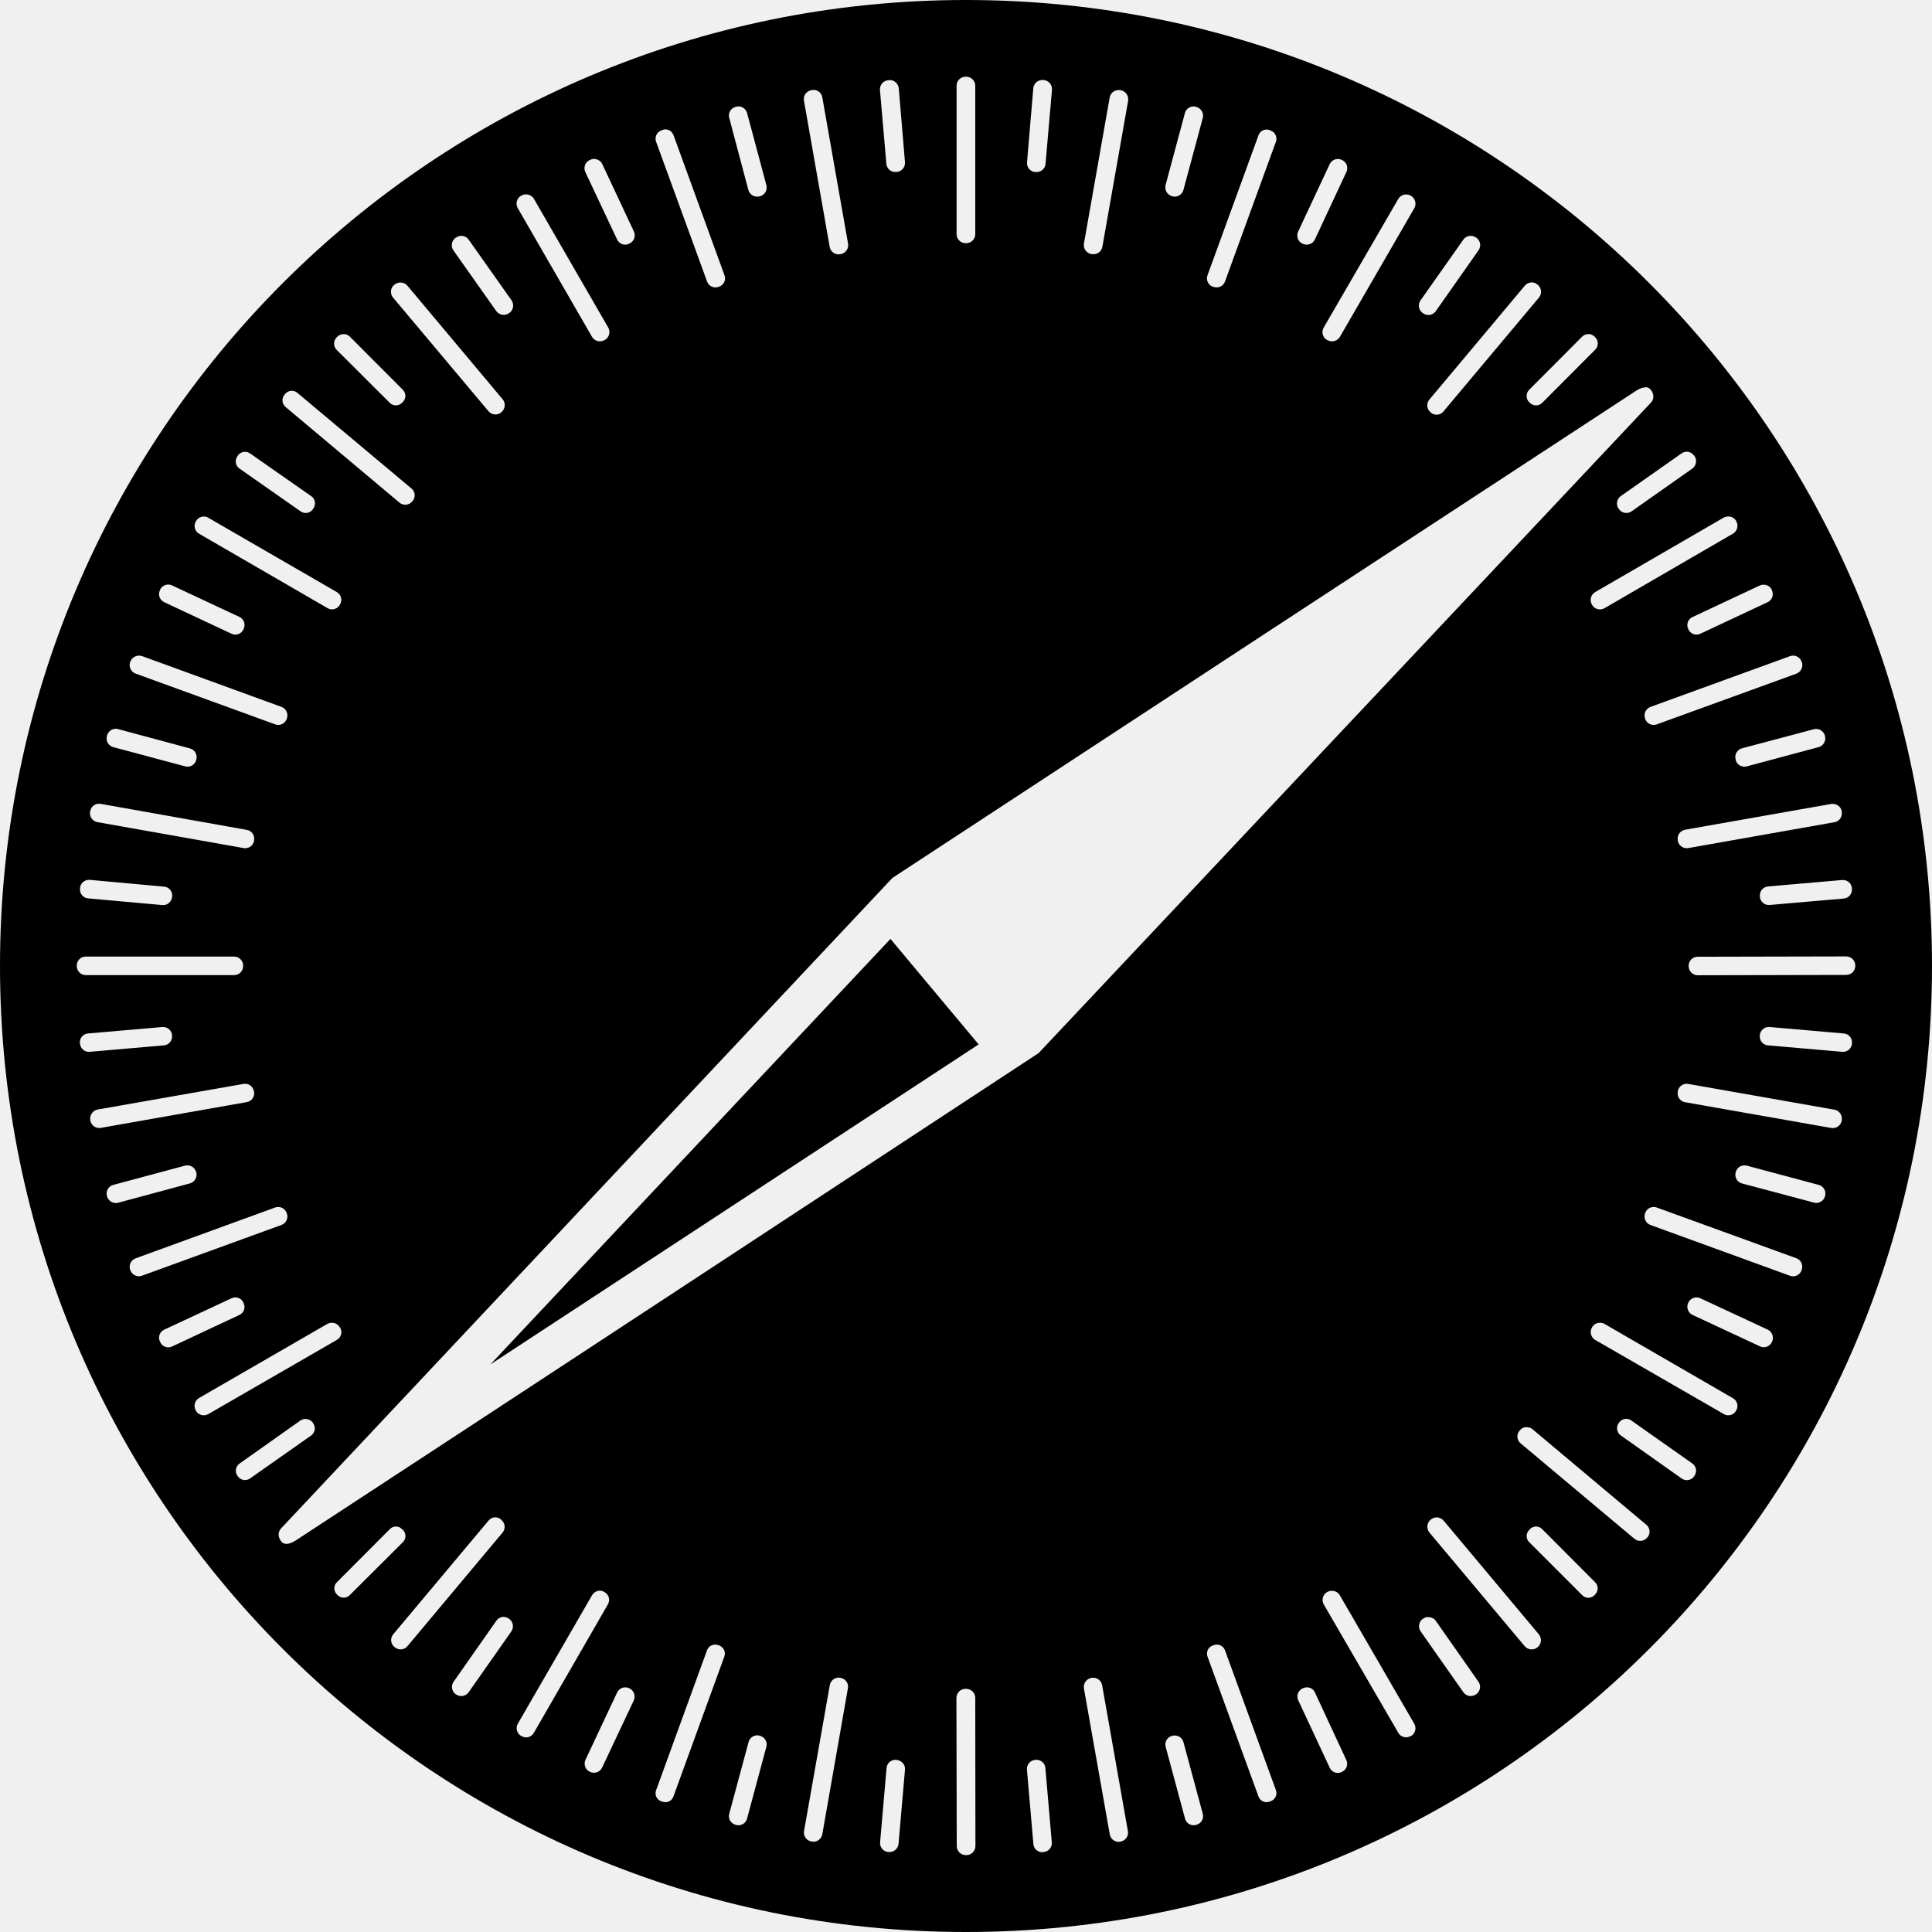
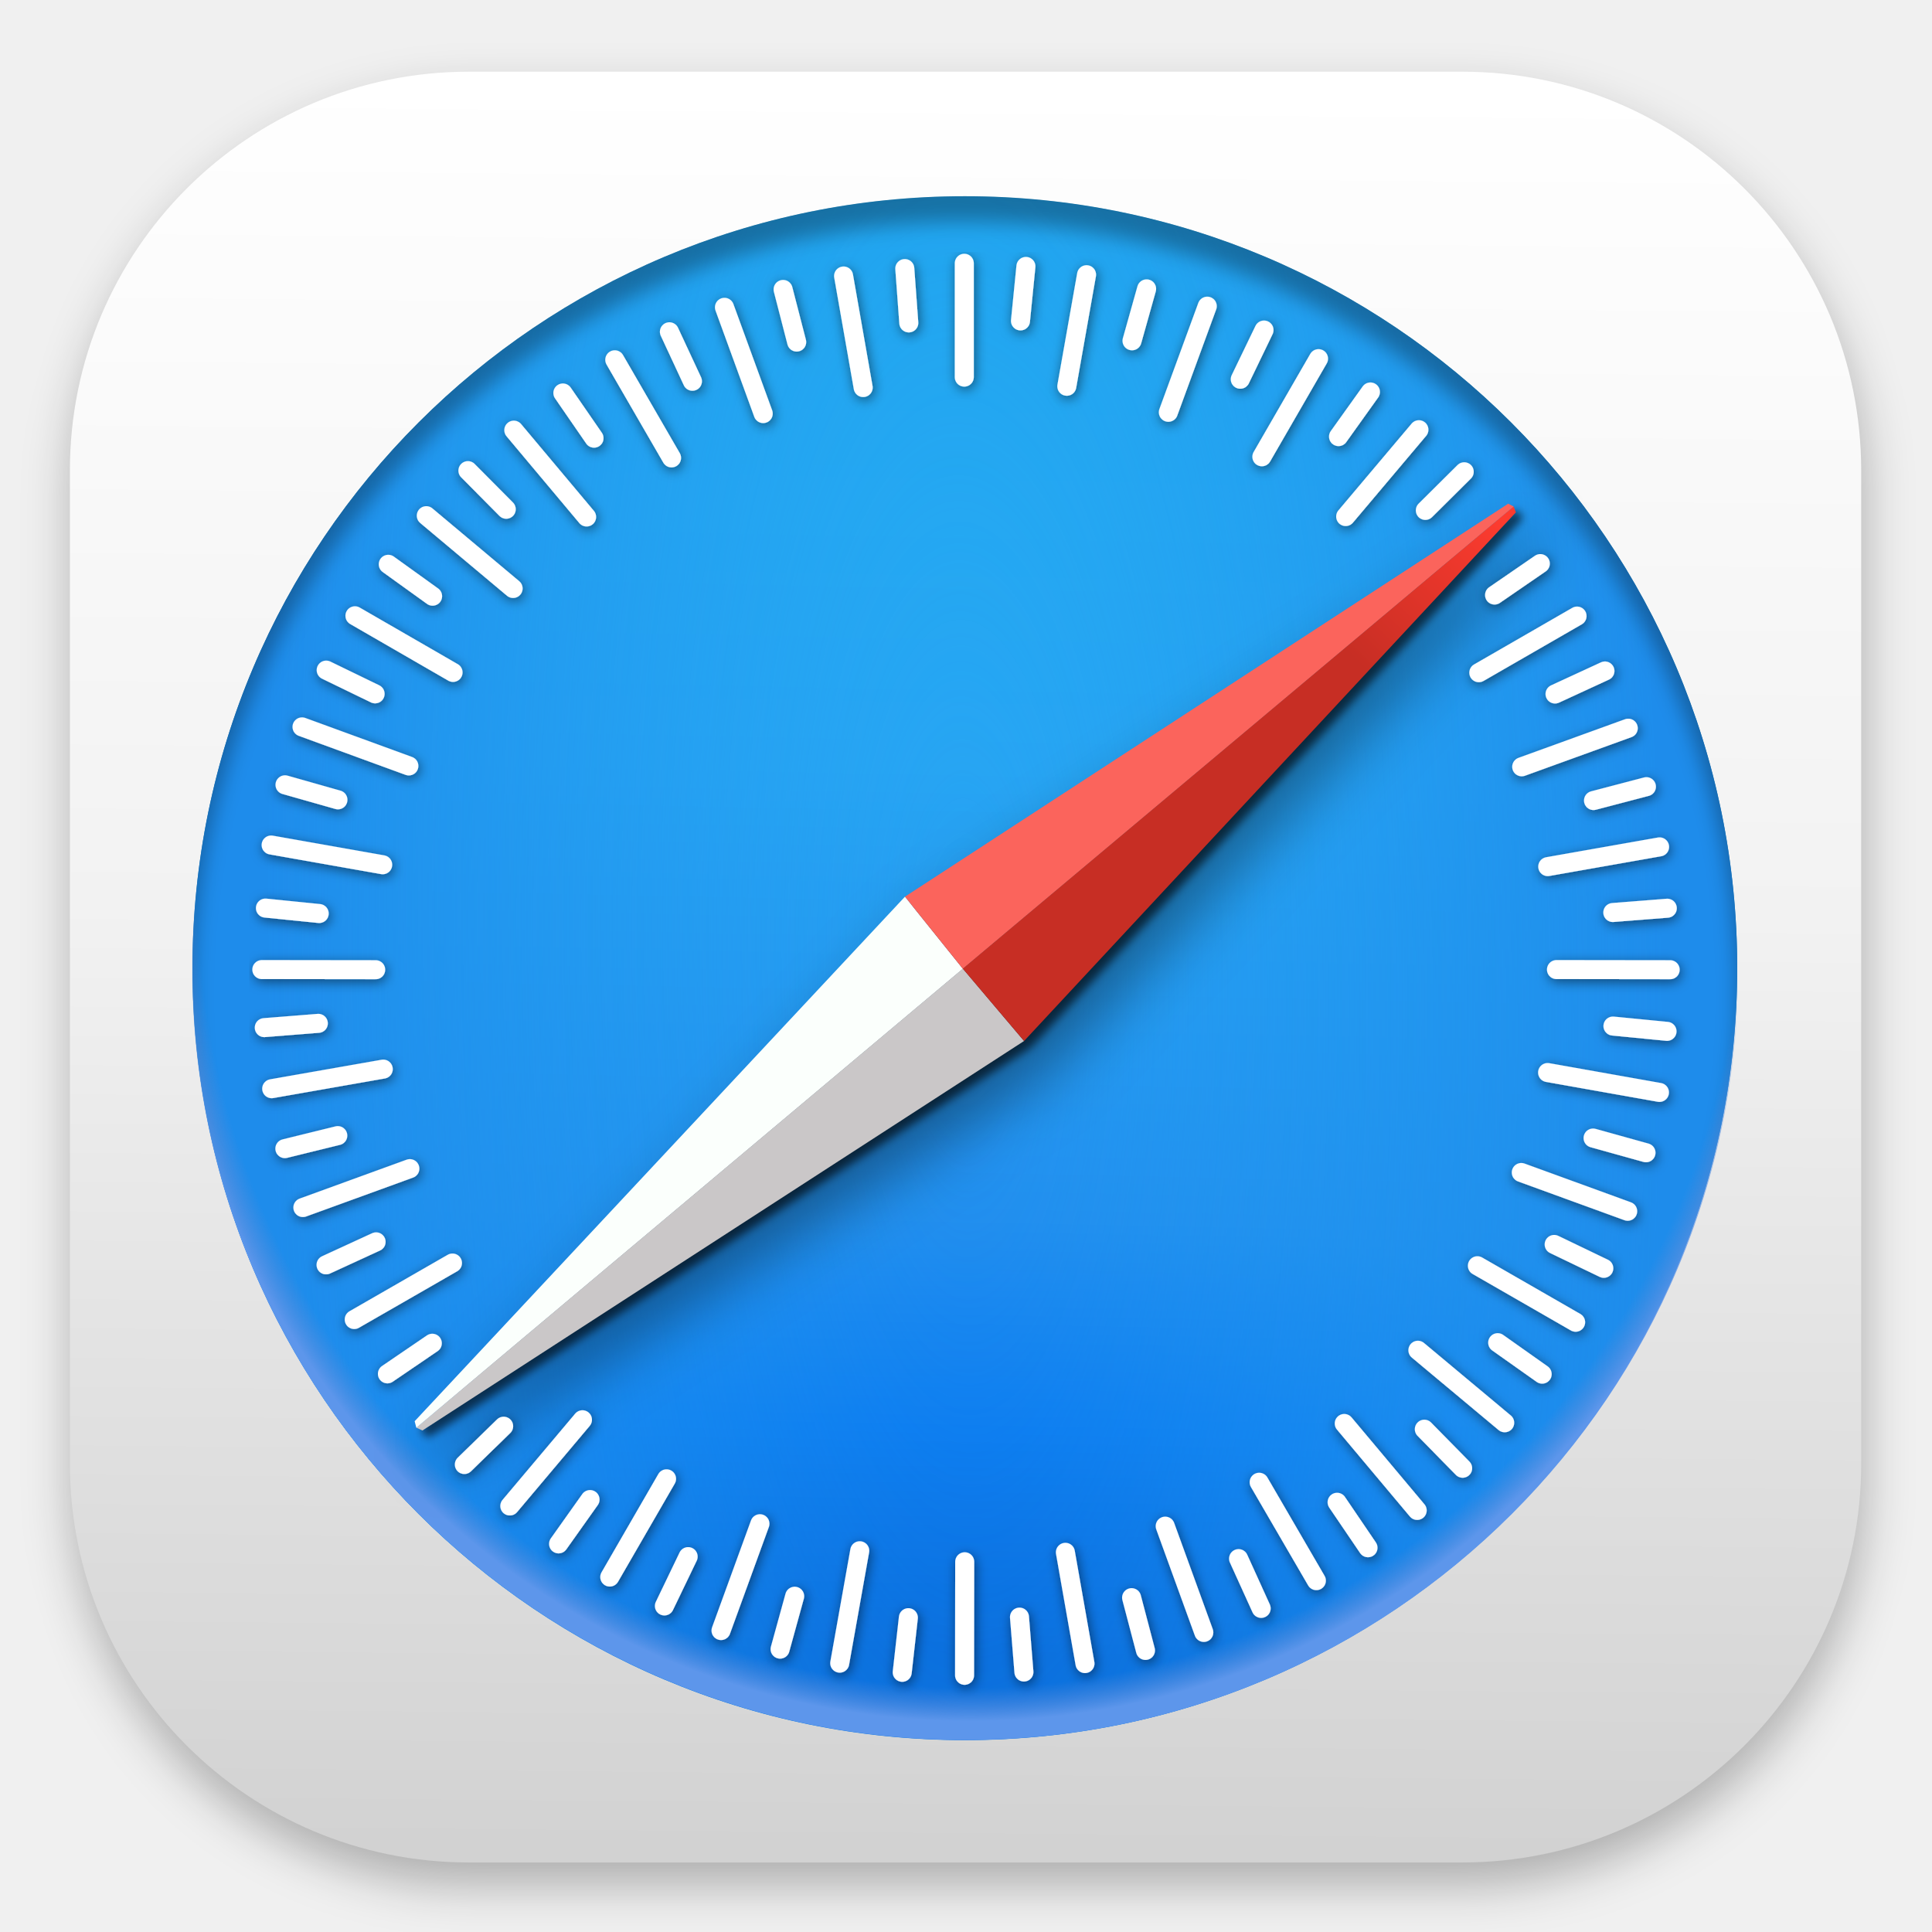
- <svg xmlns="http://www.w3.org/2000/svg" role="img" viewBox="0 0 24 24">
-   <path d="M12 0A12 12 0 0 0 0 12a12 12 0 0 0 12 12 12 12 0 0 0 12-12A12 12 0 0 0 12 0zm-.004.953h.006c.063 0 .113.05.113.113v1.842c0 .063-.05.113-.113.113h-.006a.112.112 0 0 1-.113-.113V1.066c0-.063.05-.113.113-.113zm-.941.041c.056.001.104.046.11.104l.077.918a.112.112 0 0 1-.101.12h-.01a.11.11 0 0 1-.12-.1l-.08-.919a.112.112 0 0 1 .102-.12h.01l.012-.003zm1.892 0H12.965a.113.113 0 0 1 .103.121l-.08.92a.111.111 0 0 1-.12.102h-.009a.111.111 0 0 1-.101-.121l.078-.92a.112.112 0 0 1 .111-.102zm-2.838.123a.11.11 0 0 1 .106.092l.32 1.818c.01.06-.03.119-.09.13l-.01.001a.111.111 0 0 1-.128-.09l-.32-1.818a.111.111 0 0 1 .09-.129l.01-.002a.103.103 0 0 1 .022-.002zm3.784.002h.021l.008.002c.061.01.102.07.092.131l-.32 1.814c-.011.062-.07.101-.132.09h-.005a.113.113 0 0 1-.092-.13l.32-1.815a.111.111 0 0 1 .108-.092zm-4.715.203c.048.002.09.035.103.084l.239.893a.112.112 0 0 1-.079.139l-.005.001a.114.114 0 0 1-.14-.08l-.237-.894a.11.11 0 0 1 .078-.137l.006-.002a.123.123 0 0 1 .035-.004zm5.644 0a.11.11 0 0 1 .033.004l.006.002c.06.016.097.079.08.139l-.24.892a.112.112 0 0 1-.137.08l-.005-.002a.114.114 0 0 1-.08-.138l.24-.893a.112.112 0 0 1 .103-.084zm-6.562.285a.11.11 0 0 1 .107.073L9 3.42a.107.107 0 0 1-.064.139l-.012.005a.11.11 0 0 1-.14-.066L8.15 1.76a.11.11 0 0 1 .065-.14l.014-.005a.106.106 0 0 1 .03-.008zm7.469.002c.014 0 .028.001.042.006l.012.006c.057.02.087.082.067.139l-.633 1.738a.11.11 0 0 1-.14.066l-.013-.003A.11.11 0 0 1 15 3.42l.633-1.738a.108.108 0 0 1 .096-.073zm-8.352.366a.112.112 0 0 1 .105.064l.393.838a.112.112 0 0 1-.055.148l-.008.004a.11.11 0 0 1-.146-.054l-.395-.838a.112.112 0 0 1 .055-.149l.008-.004a.11.11 0 0 1 .043-.01zm9.246 0a.11.11 0 0 1 .043.01l.006.003a.11.11 0 0 1 .053.149l-.391.838a.112.112 0 0 1-.148.054l-.006-.002a.112.112 0 0 1-.055-.148l.393-.84a.112.112 0 0 1 .105-.064zm-10.092.44c.04-.002.08.018.102.056l.922 1.597a.113.113 0 0 1-.041.155l-.006.002a.113.113 0 0 1-.154-.041l-.922-1.598a.113.113 0 0 1 .04-.154l.007-.002a.11.11 0 0 1 .052-.016zm10.94.001c.018 0 .035.004.052.014l.004.002a.114.114 0 0 1 .041.156l-.923 1.596a.114.114 0 0 1-.157.04l-.004-.001a.112.112 0 0 1-.04-.155l.925-1.595a.113.113 0 0 1 .102-.057zM5.729 2.93a.11.11 0 0 1 .093.047l.532.753a.114.114 0 0 1-.028.159l-.004.002a.114.114 0 0 1-.158-.028l-.531-.752a.114.114 0 0 1 .027-.158l.006-.002a.113.113 0 0 1 .063-.021zm12.542 0a.11.11 0 0 1 .063.02l.006.003a.112.112 0 0 1 .027.156l-.531.756a.112.112 0 0 1-.156.028l-.006-.004a.112.112 0 0 1-.028-.157l.532-.755a.11.11 0 0 1 .093-.047zm.747.578a.11.11 0 0 1 .08.027l.006.004c.047.04.053.111.013.158L17.932 5.11a.11.11 0 0 1-.157.016l-.005-.006a.11.11 0 0 1-.014-.156l1.185-1.414a.114.114 0 0 1 .077-.041zM4.984 3.51a.11.11 0 0 1 .077.039L6.244 4.96a.112.112 0 0 1-.014.158l-.003.004a.112.112 0 0 1-.159-.014L4.883 3.697a.112.112 0 0 1 .013-.158l.006-.004a.111.111 0 0 1 .082-.025zm-.714.64c.027 0 .055.01.076.032l.658.66a.107.107 0 0 1 0 .152l-.01.01a.107.107 0 0 1-.152 0l-.66-.658a.11.11 0 0 1 0-.155l.01-.01a.111.111 0 0 1 .078-.03zm15.462 0c.028 0 .055.01.077.032l.007.007a.109.109 0 0 1 0 .155l-.658.66a.109.109 0 0 1-.154 0l-.008-.008a.109.109 0 0 1 0-.154l.658-.66a.11.11 0 0 1 .078-.032zm.707.66c.038 0 .071.02.092.075a.112.112 0 0 1-.023.117l-7.606 8.08c-3.084 2.024-6.149 4.04-9.222 6.05-.078.051-.17.082-.211-.028a.112.112 0 0 1 .023-.118l7.594-8.08c3.084-2.023 6.161-4.039 9.234-6.049a.247.247 0 0 1 .12-.046zm-16.824.045a.109.109 0 0 1 .08.026l1.416 1.187a.11.11 0 0 1 .014.157l-.006.005a.11.11 0 0 1-.156.014L3.549 5.057a.109.109 0 0 1-.014-.155l.006-.007a.108.108 0 0 1 .074-.04zm17.336.756c.036 0 .072.017.094.05l.004.003a.114.114 0 0 1-.028.158l-.753.53a.112.112 0 0 1-.157-.028l-.004-.004a.114.114 0 0 1 .028-.158l.754-.53a.113.113 0 0 1 .062-.02zm-17.904.002c.02 0 .042.007.06.02l.76.531c.05.035.06.103.026.152l-.006.01a.109.109 0 0 1-.153.026l-.76-.532a.109.109 0 0 1-.025-.152l.006-.01a.108.108 0 0 1 .092-.045zm-.512.803c.018 0 .036.006.053.016l1.596.923a.111.111 0 0 1 .04.153l-.003.006a.111.111 0 0 1-.153.04L2.473 6.63a.111.111 0 0 1-.041-.152l.004-.006a.11.11 0 0 1 .1-.055zm18.932 0a.11.11 0 0 1 .1.055l.001.004a.113.113 0 0 1-.04.154l-1.596.926a.113.113 0 0 1-.155-.041l-.002-.004a.113.113 0 0 1 .041-.155l1.596-.925a.115.115 0 0 1 .055-.014zm-19.373.846c.014 0 .029.003.043.01l.838.392a.11.11 0 0 1 .052.147l-.004.01a.11.11 0 0 1-.146.052l-.838-.393a.11.11 0 0 1-.053-.146l.004-.01a.109.109 0 0 1 .104-.062zm19.81.002a.11.11 0 0 1 .106.062l.002.008a.11.11 0 0 1-.053.146l-.838.393a.11.11 0 0 1-.146-.053l-.004-.008a.11.11 0 0 1 .052-.146l.838-.393a.11.11 0 0 1 .043-.01zm-20.183.88c.014 0 .028.001.043.006l1.732.631a.112.112 0 0 1 .067.145l-.002.006a.11.11 0 0 1-.143.066l-1.732-.63a.113.113 0 0 1-.069-.145l.002-.004a.115.115 0 0 1 .102-.074zm20.549 0a.113.113 0 0 1 .11.075l.003.004a.115.115 0 0 1-.069.146l-1.732.629a.112.112 0 0 1-.145-.066l-.001-.006a.113.113 0 0 1 .068-.145l1.732-.63a.11.11 0 0 1 .034-.006zm-20.836.909a.11.11 0 0 1 .033.004l.892.24c.06.016.096.077.08.137l-.002.007a.11.11 0 0 1-.136.079l-.895-.239a.113.113 0 0 1-.078-.138l.002-.006a.113.113 0 0 1 .104-.084zm21.13.002a.115.115 0 0 1 .106.084v.004a.112.112 0 0 1-.078.138l-.893.239a.112.112 0 0 1-.138-.079v-.005a.112.112 0 0 1 .078-.14l.892-.237a.11.11 0 0 1 .033-.004zm-21.335.93.023.001 1.814.323c.062.01.101.069.09.13v.006a.111.111 0 0 1-.13.09l-1.815-.322a.113.113 0 0 1-.092-.131l.002-.006a.11.11 0 0 1 .108-.092zm21.519.001h.022c.052.002.1.038.109.092v.006c.01.062-.03.12-.092.13l-1.814.321a.113.113 0 0 1-.131-.092v-.005a.113.113 0 0 1 .092-.131l1.814-.32zm-21.644.944h.011l.922.084a.11.11 0 0 1 .102.119l-.002.01a.11.11 0 0 1-.121.1l-.922-.083a.11.11 0 0 1-.1-.12v-.009a.111.111 0 0 1 .11-.101zm21.779.002h.012c.056 0 .106.043.11.101v.008a.111.111 0 0 1-.1.121l-.923.08a.111.111 0 0 1-.12-.101v-.008a.111.111 0 0 1 .1-.121l.92-.08zm-11.82.73L6.091 16.95c2.02-1.324 4.039-2.646 6.066-3.976l-1.095-1.31zm11.87.219c.063 0 .114.05.114.113v.004c0 .063-.05.113-.113.113l-1.844.004a.113.113 0 0 1-.113-.113v-.004c0-.063.05-.113.113-.113l1.844-.004zm-21.869.002h1.844c.062 0 .112.05.112.111v.008c0 .062-.05.111-.112.111H1.064a.111.111 0 0 1-.11-.111v-.008c0-.061.049-.111.11-.111zm.952.875h.011a.11.11 0 0 1 .11.101v.006a.111.111 0 0 1-.102.121l-.922.08a.11.11 0 0 1-.119-.101l-.002-.006a.111.111 0 0 1 .102-.121l.922-.08zm19.955 0h.011l.922.08a.11.11 0 0 1 .102.119v.008a.112.112 0 0 1-.121.101l-.922-.08a.11.11 0 0 1-.102-.119v-.008a.111.111 0 0 1 .11-.101zm-18.924.705c.053.001.098.04.107.094l.002.004c.011.061-.03.12-.092.13l-1.812.32a.113.113 0 0 1-.13-.091v-.004a.115.115 0 0 1 .09-.133l1.811-.318a.117.117 0 0 1 .024-.002zm17.902 0c.008 0 .016 0 .024.002l1.816.32c.061.011.1.07.09.131v.004a.113.113 0 0 1-.131.092l-1.816-.32a.112.112 0 0 1-.09-.131v-.004a.113.113 0 0 1 .107-.094zM2.332 14.477a.11.11 0 0 1 .104.082l.002.005c.016.06-.02.121-.08.137l-.891.24a.112.112 0 0 1-.137-.08l-.002-.006a.112.112 0 0 1 .08-.136l.89-.239a.112.112 0 0 1 .034-.003zm19.332 0c.011 0 .024 0 .035.003l.893.239c.06.016.096.077.08.136l-.002.006a.111.111 0 0 1-.137.078l-.894-.238a.111.111 0 0 1-.078-.137l.002-.005a.109.109 0 0 1 .101-.082zm-18.213.517a.11.11 0 0 1 .11.074l.002.004a.112.112 0 0 1-.067.145l-1.732.63a.113.113 0 0 1-.145-.068l-.002-.004a.113.113 0 0 1 .069-.144L3.418 15a.11.11 0 0 1 .033-.006zm17.086 0c.015 0 .029 0 .043.006l1.734.63a.111.111 0 0 1 .067.143l-.002.008a.111.111 0 0 1-.143.067l-1.734-.631a.111.111 0 0 1-.066-.143l.002-.008a.111.111 0 0 1 .1-.072zM2.92 16.117a.109.109 0 0 1 .103.063l.004.01a.108.108 0 0 1-.052.144l-.838.393a.11.11 0 0 1-.147-.055l-.004-.008a.11.11 0 0 1 .053-.146l.838-.391a.112.112 0 0 1 .043-.01zm18.158 0a.11.11 0 0 1 .043.01l.838.39c.056.027.08.093.055.149l-.002.004a.112.112 0 0 1-.149.055l-.838-.391a.112.112 0 0 1-.054-.148l.002-.004a.112.112 0 0 1 .105-.065zm-16.957.315c.04-.001.078.02.1.056l.004.004a.11.11 0 0 1-.041.153l-1.596.921a.113.113 0 0 1-.154-.04l-.002-.005a.113.113 0 0 1 .04-.154l1.596-.922a.109.109 0 0 1 .053-.013zm15.756 0c.018 0 .036.004.053.013l1.597.924a.11.11 0 0 1 .041.152l-.002.004a.11.11 0 0 1-.152.041l-1.598-.921a.113.113 0 0 1-.04-.155l.001-.002a.111.111 0 0 1 .1-.056zm.328 1.193a.11.11 0 0 1 .06.021l.758.534c.05.035.061.102.026.152l-.004.008a.111.111 0 0 1-.154.027l-.756-.535a.109.109 0 0 1-.028-.152l.006-.008a.11.11 0 0 1 .092-.047zm-16.412.002c.035 0 .072.016.094.047l.004.008a.109.109 0 0 1-.028.152l-.756.531a.108.108 0 0 1-.152-.025l-.006-.008a.109.109 0 0 1 .028-.152l.755-.534a.107.107 0 0 1 .061-.019zm15.162.102a.112.112 0 0 1 .082.025l1.414 1.187a.11.11 0 0 1 .014.157l-.004.004a.113.113 0 0 1-.158.013L18.89 17.93a.11.11 0 0 1-.014-.157l.004-.005a.108.108 0 0 1 .074-.04zm-12.812 1.12a.11.11 0 0 1 .08.026l.007.008a.11.11 0 0 1 .014.154L5.06 20.451a.11.11 0 0 1-.155.012l-.008-.006a.11.11 0 0 1-.013-.154l1.185-1.414a.11.11 0 0 1 .075-.04zm11.703 0c.032 0 .065.015.088.042l1.181 1.41c.04.048.035.12-.013.16l-.002.002a.114.114 0 0 1-.16-.014l-1.182-1.41a.114.114 0 0 1 .013-.16l.002-.002a.115.115 0 0 1 .073-.027zm-12.928.114c.027 0 .054.01.074.031l.014.012a.107.107 0 0 1 0 .15l-.662.66a.105.105 0 0 1-.149 0l-.011-.011a.105.105 0 0 1 0-.149l.66-.662a.105.105 0 0 1 .074-.031zm14.164 0c.027 0 .053.01.074.031l.66.662a.106.106 0 0 1 0 .15l-.011.012a.106.106 0 0 1-.15-.002l-.66-.66a.106.106 0 0 1 .001-.15l.01-.012a.108.108 0 0 1 .076-.031zm-11.627.797c.018 0 .034.006.05.015l.007.004a.11.11 0 0 1 .04.15l-.921 1.598a.11.11 0 0 1-.15.041l-.008-.004a.111.111 0 0 1-.04-.152l.922-1.596a.113.113 0 0 1 .1-.056zm9.088.002a.11.11 0 0 1 .1.054l.925 1.596a.113.113 0 0 1-.04.154h-.005a.11.11 0 0 1-.152-.039l-.926-1.595a.113.113 0 0 1 .041-.155l.004-.002a.108.108 0 0 1 .053-.013zm-10.285.324c.021 0 .043.008.062.021l.004.002c.051.036.063.106.028.157l-.53.755a.112.112 0 0 1-.156.028l-.004-.002a.112.112 0 0 1-.027-.156l.53-.756a.113.113 0 0 1 .093-.05zm11.484.002c.036 0 .072.015.094.047l.53.756c.035.05.023.12-.028.156l-.004.002a.112.112 0 0 1-.156-.028l-.53-.755a.112.112 0 0 1 .028-.157l.004-.002a.112.112 0 0 1 .062-.02zm-8.863.342a.11.11 0 0 1 .043.006l.012.005c.056.02.084.081.064.137l-.633 1.74a.105.105 0 0 1-.136.063l-.014-.004a.106.106 0 0 1-.065-.137l.633-1.74a.107.107 0 0 1 .096-.07zm6.232 0a.107.107 0 0 1 .106.07l.633 1.738a.107.107 0 0 1-.065.137l-.015.006a.107.107 0 0 1-.137-.065L15 20.578a.107.107 0 0 1 .064-.137l.014-.005a.117.117 0 0 1 .033-.006zm-4.695.41c.008 0 .014 0 .021.002l.006.002c.062.01.101.067.09.129l-.318 1.812a.113.113 0 0 1-.131.092l-.004-.002a.111.111 0 0 1-.092-.129l.32-1.812a.113.113 0 0 1 .108-.094zm3.146.002c.008-.002.015 0 .022 0a.111.111 0 0 1 .107.092l.32 1.812c.012.061-.03.12-.091.131l-.004.002a.113.113 0 0 1-.13-.092l-.321-1.812a.113.113 0 0 1 .092-.131l.005-.002zm-5.79.119a.11.11 0 0 1 .042.01l.004.002a.114.114 0 0 1 .055.15l-.393.834a.112.112 0 0 1-.148.055l-.004-.002a.112.112 0 0 1-.055-.149l.393-.836a.112.112 0 0 1 .105-.064zm8.458 0a.108.108 0 0 1 .104.062l.39.84a.11.11 0 0 1-.052.147l-.008.004a.11.11 0 0 1-.146-.055l-.391-.838a.11.11 0 0 1 .053-.146l.008-.004a.11.11 0 0 1 .042-.01zm-4.236.018H12c.063 0 .115.05.115.113l.002 1.84c0 .063-.05.113-.113.113h-.006a.113.113 0 0 1-.113-.113l-.004-1.838c0-.063.05-.115.113-.115zm-2.592.578c.011 0 .022 0 .034.004l.005.002c.06.016.095.077.079.136l-.24.893a.111.111 0 0 1-.137.078l-.006-.002a.111.111 0 0 1-.078-.137l.24-.89a.113.113 0 0 1 .103-.084zm5.196.002a.11.11 0 0 1 .103.082l.24.89a.11.11 0 0 1-.078.137l-.006.002a.11.11 0 0 1-.136-.078l-.24-.89a.11.11 0 0 1 .078-.138l.005-.002a.112.112 0 0 1 .034-.003zm-3.475.302h.01l.008.002c.061.006.107.06.101.121l-.08.92a.112.112 0 0 1-.121.102h-.008a.11.11 0 0 1-.1-.121l.08-.922a.111.111 0 0 1 .11-.102zm1.736 0h.02a.11.11 0 0 1 .107.102l.08.924a.11.11 0 0 1-.101.119l-.008.002a.11.11 0 0 1-.12-.102l-.08-.924a.112.112 0 0 1 .102-.12z" />
+ <svg xmlns="http://www.w3.org/2000/svg" xmlns:xlink="http://www.w3.org/1999/xlink" viewBox="194.5 190.1 135.1 135.1">
+   <style>.b{color-interpolation-filters:srgb}.c{flood-opacity:.31}</style>
+   <defs>
+     <linearGradient id="a" x1="132.55" x2="134.37" y1="111.67" y2="-105.3" xlink:href="#b">
+       <stop offset="0" stop-color="#d2d2d2" />
+       <stop offset=".53" stop-color="#f2f2f2" />
+       <stop offset="1" stop-color="#fff" />
+     </linearGradient>
+     <linearGradient id="b" gradientUnits="userSpaceOnUse" />
+     <linearGradient id="c" x1="65.44" x2="67.4" y1="115.72" y2="17.14" xlink:href="#b">
+       <stop offset="0" stop-color="#005ad5" />
+       <stop offset=".16" stop-color="#0875f0" />
+       <stop offset=".31" stop-color="#218cee" />
+       <stop offset=".63" stop-color="#27a5f3" />
+       <stop offset=".81" stop-color="#25aaf2" />
+       <stop offset="1" stop-color="#21aaef" />
+     </linearGradient>
+     <linearGradient id="d" x1="158.7" x2="176.28" y1="96.71" y2="79.53" xlink:href="#b">
+       <stop offset="0" stop-color="#c72e24" />
+       <stop offset="1" stop-color="#fd3b2f" />
+     </linearGradient>
+     <filter id="e" class="b">
+       <feFlood flood-opacity=".28" />
+       <feComposite in2="SourceGraphic" operator="in" />
+       <feGaussianBlur stdDeviation="3" />
+       <feOffset dx=".3" dy="2.8" />
+       <feComposite in="SourceGraphic" />
+     </filter>
+     <filter id="f" class="b">
+       <feFlood class="c" />
+       <feComposite class="c" in2="SourceGraphic" operator="out" />
+       <feGaussianBlur flood-opacity=".3" stdDeviation=".7" />
+       <feOffset dy="1.8" />
+       <feComposite in2="SourceGraphic" operator="atop" />
+     </filter>
+     <filter id="g" class="b">
+       <feFlood flood-opacity=".61" />
+       <feComposite in2="SourceGraphic" operator="in" />
+       <feGaussianBlur stdDeviation=".5" />
+       <feOffset dx=".8" dy=".8" />
+       <feComposite in="SourceGraphic" result="A" />
+       <feColorMatrix values="0 0 0 -1 0 0 0 0 -1 0 0 0 0 -1 0 0 0 0 1 0" />
+       <feFlood flood-opacity=".4" />
+       <feComposite in2="A" operator="in" />
+       <feGaussianBlur stdDeviation="3.8" />
+       <feOffset dx="2.3" dy="3.3" />
+       <feComposite in="A" />
+     </filter>
+     <filter id="h" width="110%" height="110%" x="-1%" y="-1%">
+       <feGaussianBlur in="SourceAlpha" stdDeviation=".4" />
+       <feOffset dx=".1" dy=".2" />
+       <feComponentTransfer result="A">
+         <feFuncA type="linear" />
+       </feComponentTransfer>
+       <feFlood flood-color="rgba(0,0,0,0.5)" />
+       <feComposite in2="A" operator="in" />
+       <feMerge>
+         <feMergeNode />
+         <feMergeNode in="SourceGraphic" />
+       </feMerge>
+     </filter>
+     <radialGradient id="i" cx="-69.88" cy="69.29" r="54.01" gradientTransform="matrix(.9023 -.01249 .0377 2.7234 -9.44 -120.29)" xlink:href="#b">
+       <stop offset="0" stop-color="#24a5f3" stop-opacity=".01" />
+       <stop offset="1" stop-color="#1e8ceb" stop-opacity=".98" />
+     </radialGradient>
+     <radialGradient id="j" cx="109.35" cy="13.76" r="93.08" gradientTransform="matrix(-.01822 1.0922 -1.042 -.01765 136.95 -115.33)" xlink:href="#b">
+       <stop offset="0" stop-opacity="0" />
+       <stop offset=".96" stop-color="#5488d6" stop-opacity="0" />
+       <stop offset="1" stop-color="#5d96eb" />
+     </radialGradient>
+   </defs>
+   <rect width="220" height="220" x="22" y="-106.53" fill="url(#a)" filter="url(#e)" ry="49" transform="matrix(.56938 0 0 .56921 186.86 255.75)" />
+   <g filter="url(#f)" transform="translate(194.2 190.07)">
+     <ellipse cx="67.77" cy="67.73" fill="url(#c)" paint-order="stroke fill markers" rx="54.01" ry="53.98" />
+     <ellipse cx="-69.88" cy="69.29" fill="url(#i)" rx="54.01" ry="53.98" transform="translate(137.65 -1.55)" />
+   </g>
+   <ellipse cx="120" cy="14.15" fill="url(#j)" rx="93.08" ry="93.67" transform="matrix(.58082 0 0 .57636 192.3 249.63)" />
+   <g filter="url(#g)" transform="matrix(.58289 0 0 .56508 196.8 181.63)">
+     <path fill="#cac7c8" d="m46 191.66.73.35 72.18-48.2-7.34-8.95L46 191.66Z" />
+     <path fill="#fbfffc" d="m45.8 190.87.2.8 65.57-56.8-6.95-8.92-58.83 64.92Z" />
+     <path fill="url(#d)" d="m118.91 143.81-7.35-8.95 66.08-57.2.27.73-59 65.42Z" />
+     <path fill="#fb645c" d="m104.62 125.95 6.94 8.92 66.08-57.2-.65-.35-72.37 48.63Z" />
+   </g>
+   <path stroke="#fff" stroke-linecap="round" stroke-miterlimit="1" stroke-width="1.33" d="m286.59 278.44 3.14-2.14m-11.23-17.8 7.8-1.37m-8.32-2.9 3.78-.3m-3.3-12.47 7.8 1.38m-8.2 3.03 3.76.38m-1.2-13.05 7.47 2.73m-3.77-10.5 6.86 3.96m-1.87-10.96 6.07 5.09m.05-11.07 5.09 6.07m1.97-10.99 3.97 6.86m3.7-10.53 2.71 7.43m5.62-9.62 1.37 7.8m15.62-7.89-1.38 7.8m9.82-5.6-2.72 7.42m10.5-3.75-3.96 6.86m10.98-1.89-5.12 6.07m16.18 6.96-6.87 3.96m10.45 3.88-7.45 2.7m9.64 5.6-7.82 1.38m7.81 15.79-7.82-1.39m5.6 9.7-7.44-2.71m3.8 10.47-6.87-3.95m1.91 10.98-6.07-5.07m-.05 11.2-5.1-6.08m-1.95 10.99-4-6.88m-3.87 10.5-2.7-7.43m-5.61 9.61-1.37-7.78m-15.78 7.75 1.4-7.86m-9.7 5.58 2.72-7.47m-10.5 3.73 3.97-6.87m-10.96 1.9 5.08-6.03m-8.26 3.13 2.75-2.68m3.84 8.23 2.2-3.1m5.2 7.44 1.66-3.45m6.43 6.47 1.02-3.7m7.52 5.32.43-3.82m8.08 3.8-.31-3.84m8.81 2.33-.97-3.69m9.06.75-1.58-3.48m9.05-.76-2.16-3.18m8.78-2.38-2.68-2.73m8.24-3.85-3.11-2.2m7.42-5.2-3.47-1.67m6.42-6.41-3.7-1.03m5.17-7.46-3.78-.37m3.8-8.24-3.81.3m2.35-8.8-3.7.97m.8-9.06-3.49 1.61m-1.03-9.12-3.2 2.2m-2.12-8.62-2.72 2.7m-3.84-8.28-2.23 3.12m-5.21-7.45-1.66 3.44m-6.55-6.32-1.02 3.63m-7.42-5.2-.38 3.81m-8.09-3.66.28 3.8m-8.79-2.34.95 3.68m-8.9-.72 1.61 3.46m-9.06.82 2.18 3.16m-8.82 2.27 2.68 2.7m-8.25 3.85 3.1 2.23m-7.44 5.17 3.42 1.66m-6.3 6.36 3.7 1.05m-3.71 24.39 3.7-.91m-2.44 5.03 7.48-2.72m-5.86 6.73 3.5-1.61m-1.53 5.43 6.87-3.95m-13.33-20.52 7.96.01m41.16-41.44v-7.96m.02 98.74.01-7.94m49.33-41.4-7.95-.01" filter="url(#h)" transform="translate(-65 7.73)" />
</svg>
